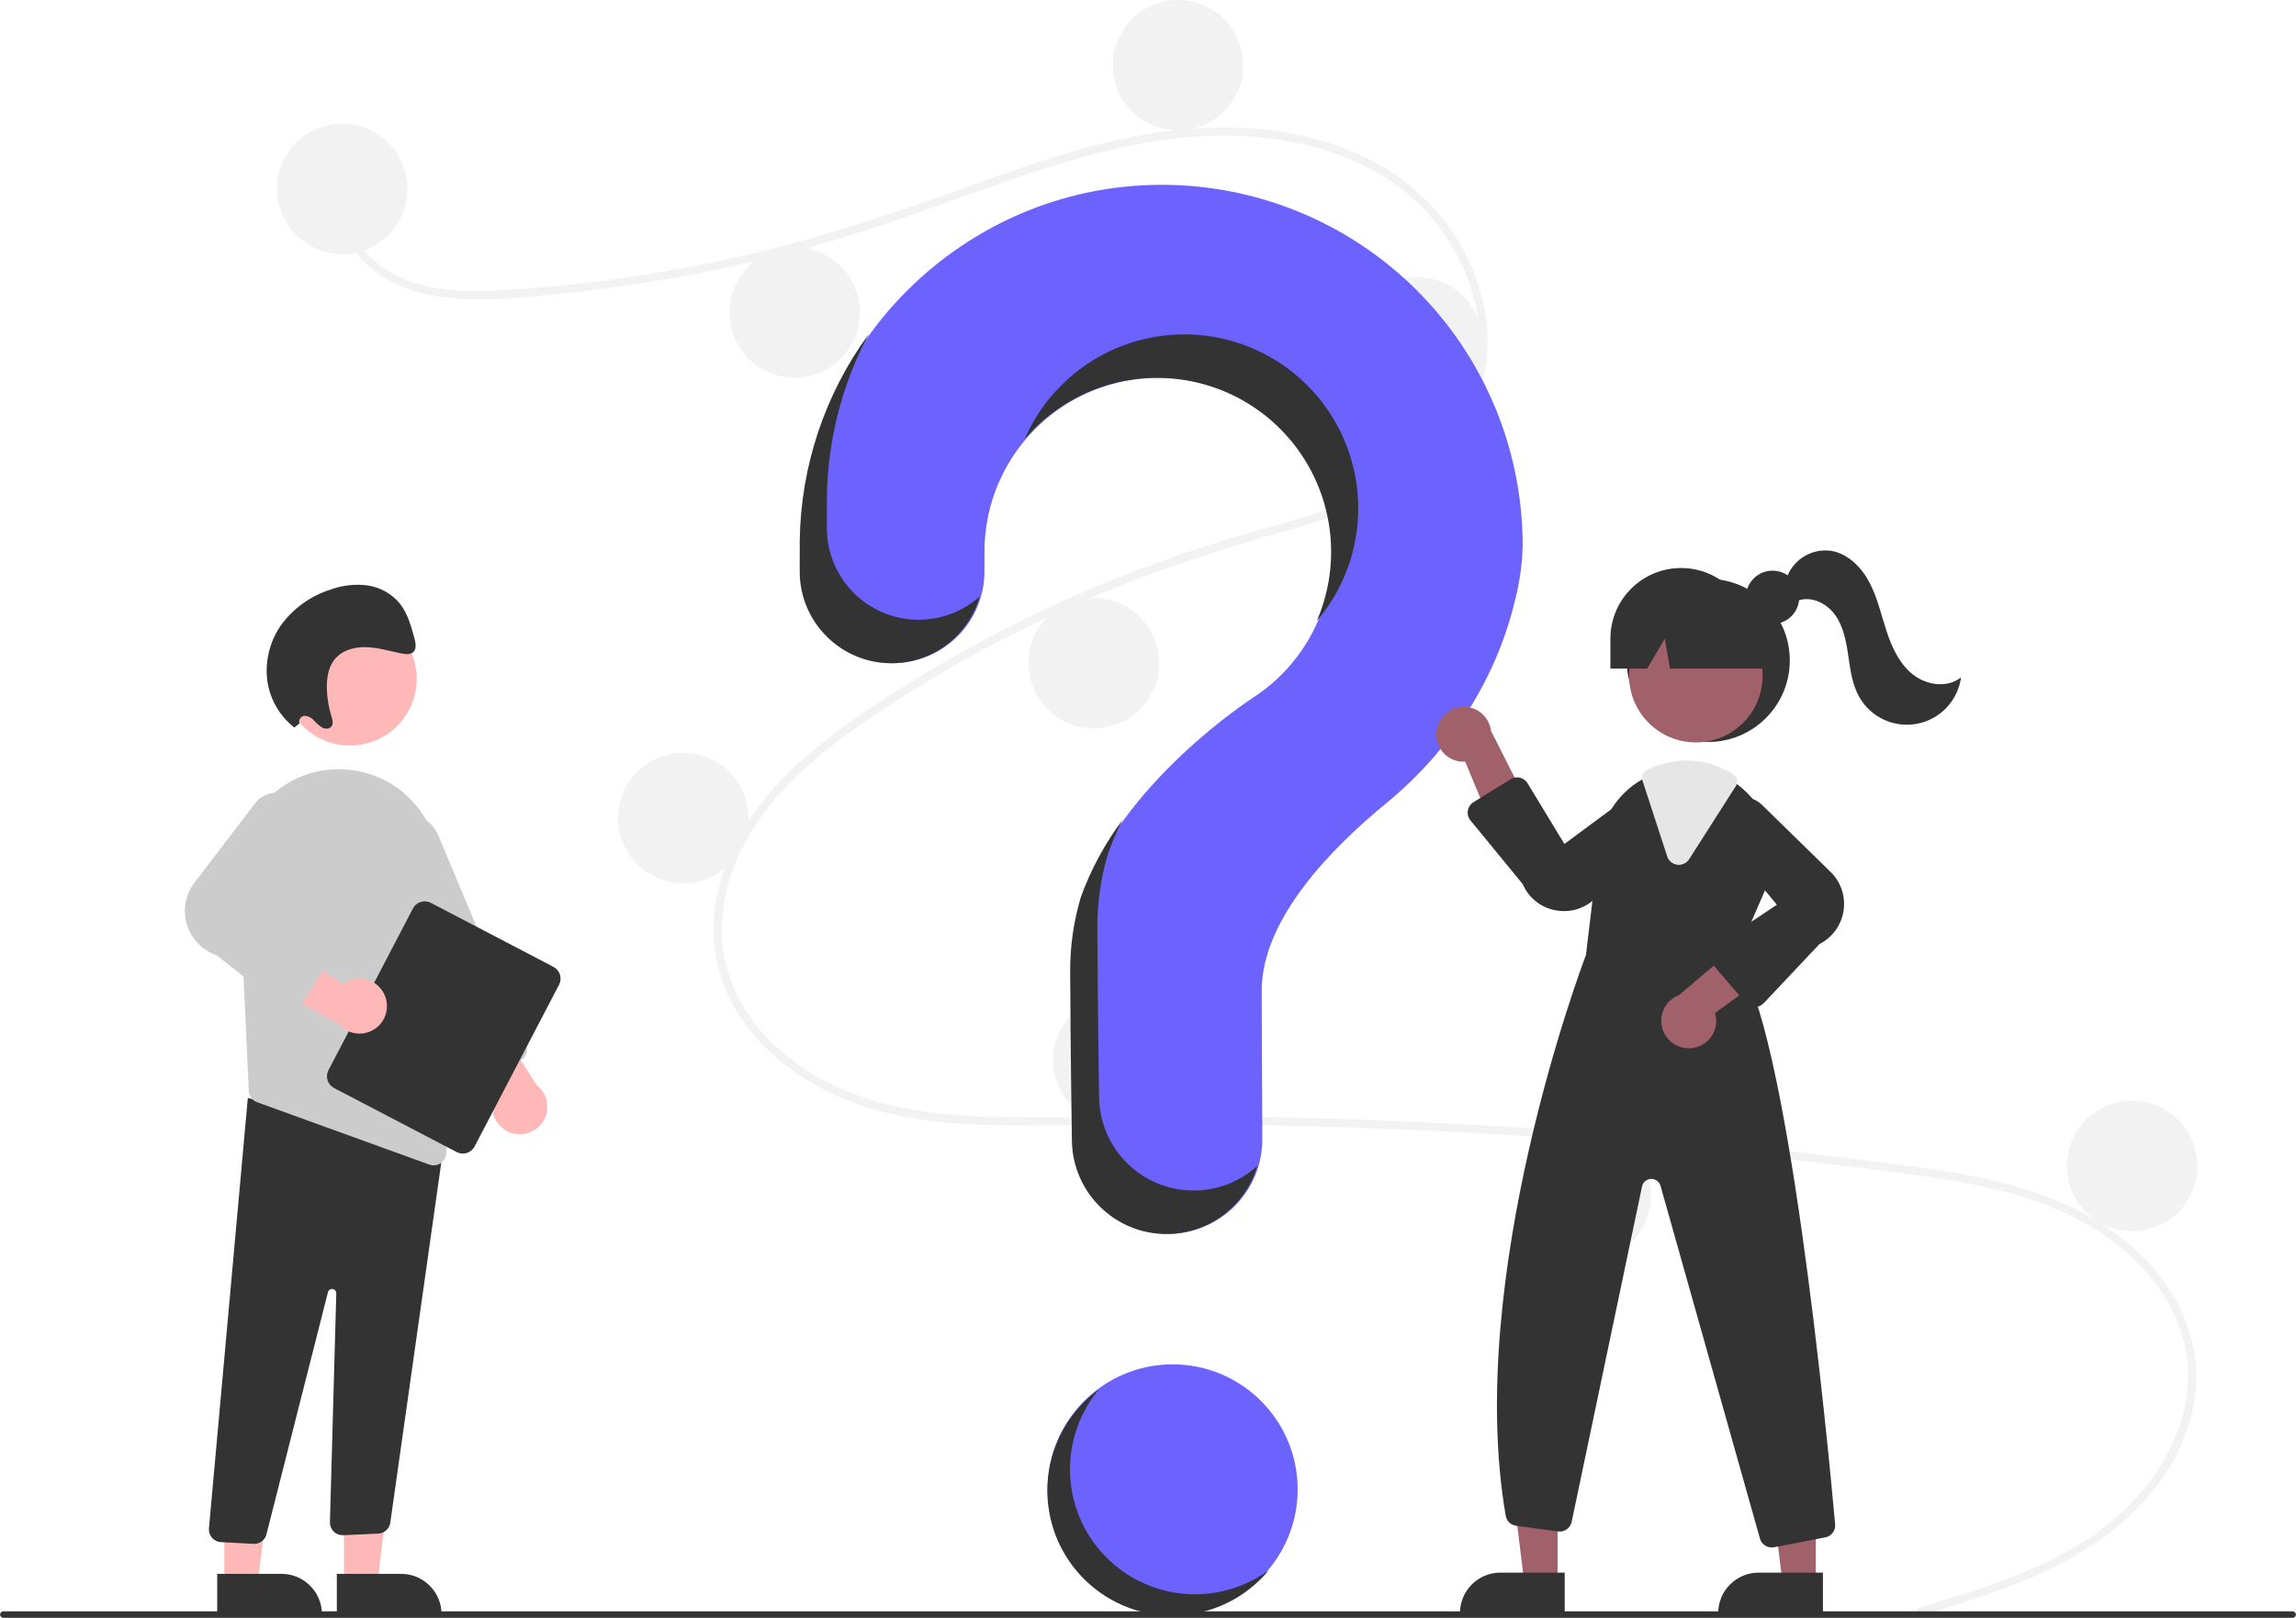
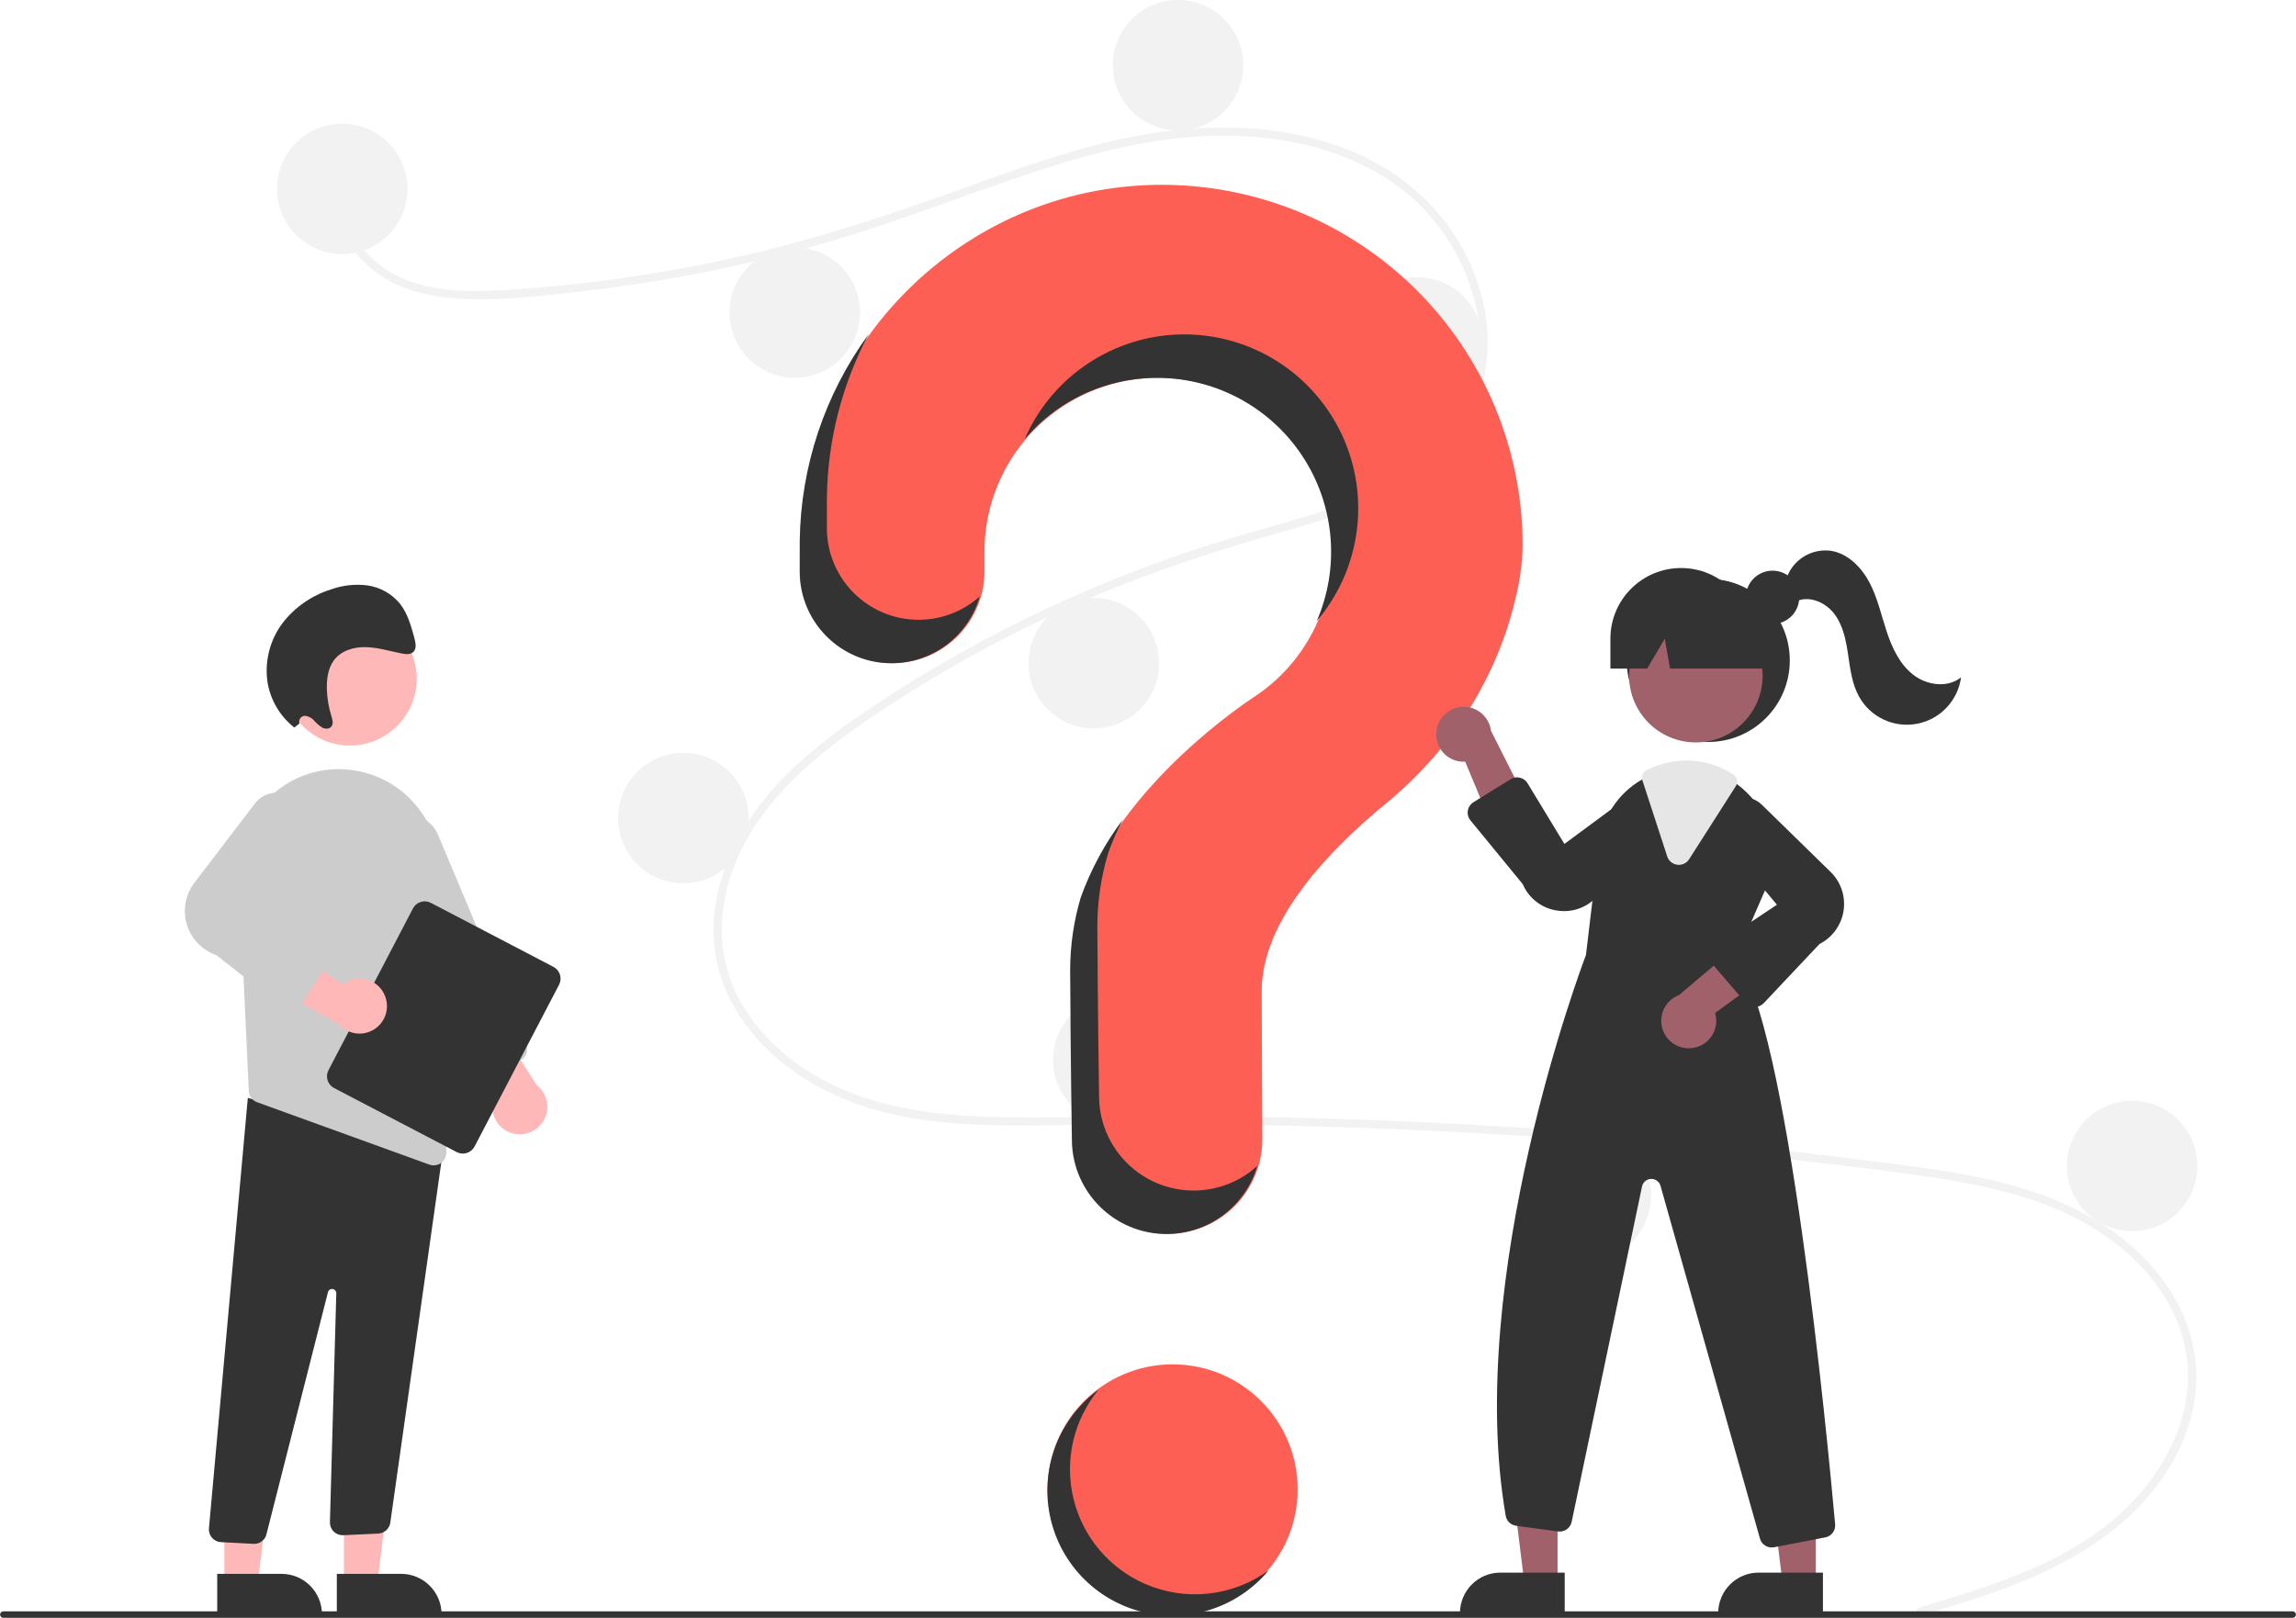
<svg xmlns="http://www.w3.org/2000/svg" id="ef672dd0-2e16-4c9d-8107-606b55e40777" data-name="Layer 1" width="844.675" height="595.262" viewBox="0 0 844.675 595.262">
-   <circle cx="431.393" cy="548" r="46" fill="#6c63ff" />
+   <circle cx="431.393" cy="548" r="46" fill="#fe5f55" />
  <path d="M883.862,743.785c25.735-7.729,53.094-15.788,73.503-34.161,18.238-16.418,30.55-41.489,22.995-66.112-7.54-24.572-30.124-40.956-53.442-49.105-13.225-4.622-27.061-7.186-40.891-9.2-15.035-2.19-30.136-3.984-45.23-5.71q-91.677-10.486-184.044-12.811c-30.385-.765-60.764-.747-91.152-.306-27.139.394-55.722.384-80.899-11.151-19.578-8.97-37.348-25.289-42.803-46.734-6.297-24.755,5.318-49.964,21.98-67.892,8.783-9.45,19.047-17.404,29.636-24.717,11.487-7.934,23.375-15.306,35.521-22.188a494.634,494.634,0,0,1,74.767-34.468c12.746-4.634,25.68-8.633,38.728-12.321,11.017-3.115,22.068-6.234,32.716-10.477,20.583-8.204,40.161-22.1,45.395-44.881,4.96-21.591-3.403-45.031-18.065-61.071-16.963-18.557-42.539-26.692-67.06-28.008-27.528-1.478-54.422,5.412-80.297,14.156-27.597,9.326-54.599,20.049-82.778,27.603a556.958,556.958,0,0,1-85.196,15.837c-14.082,1.5-28.59,3.193-42.756,2.045-11.872-.962-23.684-4.454-32.434-12.88-7.503-7.225-11.972-17.154-10.435-27.632.279-1.903,3.17-1.094,2.893.798-1.87,12.755,6.8,24.509,17.484,30.529,12.348,6.958,27.374,6.968,41.122,6.172a537.825,537.825,0,0,0,88.515-12.796c28.593-6.531,56.164-15.866,83.704-25.839,26.156-9.472,52.897-18.716,80.84-20.767,24.246-1.78,49.752,1.752,70.874,14.423,18.564,11.136,32.215,29.707,36.565,51.018,4.25,20.825-1.636,41.785-17.4,56.317-16.321,15.046-38.701,21.479-59.557,27.404-26.452,7.514-52.337,16.298-77.392,27.703a485.824,485.824,0,0,0-72.8,40.928c-22.246,15.202-44.201,34.331-51.237,61.451-3.277,12.633-2.672,26.032,2.812,37.965,4.876,10.61,12.907,19.535,22.262,26.419,22.321,16.424,50.453,19.797,77.414,20.132,30.281.377,60.564-.645,90.855-.148q92.599,1.52,184.819,11.273,23.108,2.446,46.158,5.407c13.822,1.776,27.69,3.541,41.278,6.695,24.162,5.608,47.674,16.392,62.692,36.878a61.319,61.319,0,0,1,11.947,30.446c1.051,11.524-1.77,23.069-6.98,33.321-11.532,22.69-33.134,37.123-56.073,46.605-12.287,5.079-25.032,8.926-37.752,12.746-1.853.557-2.645-2.338-.798-2.893Z" transform="translate(-177.6623 -152.3692)" fill="#f2f2f2" />
  <circle cx="125.893" cy="69.5" r="24" fill="#f2f2f2" />
  <circle cx="292.393" cy="115" r="24" fill="#f2f2f2" />
  <circle cx="433.393" cy="24" r="24" fill="#f2f2f2" />
  <circle cx="521.393" cy="126" r="24" fill="#f2f2f2" />
  <circle cx="402.393" cy="244" r="24" fill="#f2f2f2" />
  <circle cx="251.393" cy="301" r="24" fill="#f2f2f2" />
  <circle cx="411.393" cy="390" r="24" fill="#f2f2f2" />
  <circle cx="583.393" cy="440" r="24" fill="#f2f2f2" />
  <circle cx="784.393" cy="429" r="24" fill="#f2f2f2" />
-   <path d="M604.128,220.373c-71.892.508-130.756,58.93-131.777,130.816-.009.664-.014,5.33-.013,11.434a33.748,33.748,0,0,0,33.744,33.746h0a33.769,33.769,0,0,0,33.761-33.798c-.003-4.152-.006-7.026-.006-7.202a64,64,0,1,1,98.52,53.879l.012.014s-48.028,30.92-62.671,73.335l.012.003a94.004,94.004,0,0,0-3.874,26.768c0,3.725.219,36.321.643,62.778a34.786,34.786,0,0,0,34.79,34.222h0a34.796,34.796,0,0,0,34.794-35.011c-.147-24.229-.227-52.442-.227-54.489,0-26.045,25.125-51.995,45.764-68.917,23.766-19.487,40.868-46.043,47.737-75.999a86.762,86.762,0,0,0,2.499-18.834A132.75,132.75,0,0,0,604.128,220.373Z" transform="translate(-177.6623 -152.3692)" fill="#6c63ff" />
+   <path d="M604.128,220.373c-71.892.508-130.756,58.93-131.777,130.816-.009.664-.014,5.33-.013,11.434a33.748,33.748,0,0,0,33.744,33.746h0a33.769,33.769,0,0,0,33.761-33.798c-.003-4.152-.006-7.026-.006-7.202a64,64,0,1,1,98.52,53.879l.012.014s-48.028,30.92-62.671,73.335l.012.003a94.004,94.004,0,0,0-3.874,26.768c0,3.725.219,36.321.643,62.778a34.786,34.786,0,0,0,34.79,34.222h0a34.796,34.796,0,0,0,34.794-35.011c-.147-24.229-.227-52.442-.227-54.489,0-26.045,25.125-51.995,45.764-68.917,23.766-19.487,40.868-46.043,47.737-75.999a86.762,86.762,0,0,0,2.499-18.834A132.75,132.75,0,0,0,604.128,220.373Z" transform="translate(-177.6623 -152.3692)" fill="#fe5f55" />
  <path d="M1021.147,747.631H178.853a1.191,1.191,0,0,1,0-2.381h842.294a1.191,1.191,0,0,1,0,2.381Z" transform="translate(-177.6623 -152.3692)" fill="#333" />
  <circle cx="628.449" cy="242.996" r="30" fill="#333" />
  <polygon points="573.012 582.129 560.753 582.129 554.92 534.841 573.015 534.841 573.012 582.129" fill="#a0616a" />
  <path d="M551.996,578.626h23.644a0,0,0,0,1,0,0v14.887a0,0,0,0,1,0,0H537.109a0,0,0,0,1,0,0v0A14.887,14.887,0,0,1,551.996,578.626Z" fill="#333" />
  <polygon points="668.012 582.129 655.753 582.129 649.92 534.841 668.015 534.841 668.012 582.129" fill="#a0616a" />
  <path d="M646.996,578.626h23.644a0,0,0,0,1,0,0v14.887a0,0,0,0,1,0,0H632.109a0,0,0,0,1,0,0v0A14.887,14.887,0,0,1,646.996,578.626Z" fill="#333" />
  <circle cx="623.89" cy="248.61" r="24.561" fill="#a0616a" />
  <path d="M816.191,504.775l10.99-25.25a31.383,31.383,0,0,0-6.95-35.6,31.873,31.873,0,0,0-3.07-2.67,30.935,30.935,0,0,0-18.99-6.57,32.179,32.179,0,0,0-13.4,2.98c-.36.16-.71.33-1.07.5-.69.33-1.37.69-2.03,1.06a31.678,31.678,0,0,0-15.7,23.88l-4.85,40.64c-1.22,3.19-44.74,118.39-29.52,206.34a4.467,4.467,0,0,0,3.82,3.67l15.43,2.1a4.497,4.497,0,0,0,5.01-3.53l25.89-123.41a3.503,3.503,0,0,1,6.8-.23l36.58,129.78a4.471,4.471,0,0,0,4.31,3.28,5.122,5.122,0,0,0,.87-.08l18.85-3.63a4.471,4.471,0,0,0,3.63-4.81C850.021,682.335,835.301,527.605,816.191,504.775Z" transform="translate(-177.6623 -152.3692)" fill="#333" />
  <path d="M706.102,421.419A10.056,10.056,0,0,0,716.696,432.623l13.729,32.992,10.385-15.394-14.629-28.97a10.11,10.11,0,0,0-20.079.169Z" transform="translate(-177.6623 -152.3692)" fill="#a0616a" />
  <path d="M800.19,537.996a10.056,10.056,0,0,0,8.427-12.913l28.885-21.038-17.39-6.512-24.764,20.977a10.11,10.11,0,0,0,4.842,19.487Z" transform="translate(-177.6623 -152.3692)" fill="#a0616a" />
  <path d="M753.102,487.61a17.057,17.057,0,0,1-3.298-.325,16.305,16.305,0,0,1-11.948-9.616l-19.234-23.453a4.501,4.501,0,0,1,1.111-6.681l13.684-8.471a4.5,4.5,0,0,1,6.215,1.49l13.556,22.334L779.15,443.702A9.721,9.721,0,0,1,790.46,459.264l-25.912,23.637A16.253,16.253,0,0,1,753.102,487.61Z" transform="translate(-177.6623 -152.3692)" fill="#333" />
  <path d="M823.252,522.883c-.035,0-.071,0-.106-.001a4.508,4.508,0,0,1-3.311-1.57l-12.166-14.193a4.5,4.5,0,0,1,.92-6.673l22.781-15.188-20.638-24.812a9.721,9.721,0,0,1,14.887-12.183l25.084,24.513a16.525,16.525,0,0,1-3.675,26.94l-20.501,21.754A4.507,4.507,0,0,1,823.252,522.883Z" transform="translate(-177.6623 -152.3692)" fill="#333" />
  <path d="M795.307,470.584a4.632,4.632,0,0,1-.584-.037,4.461,4.461,0,0,1-3.71-3.069l-9.142-28.029a3.083,3.083,0,0,1,1.594-3.725l.297-.14c.269-.128.535-.254.807-.375a32.574,32.574,0,0,1,13.603-3.023,31.327,31.327,0,0,1,17.161,5.157,3.13,3.13,0,0,1,.901,4.294L799.084,468.504A4.455,4.455,0,0,1,795.307,470.584Z" transform="translate(-177.6623 -152.3692)" fill="#e6e6e6" />
  <circle cx="652.101" cy="219.786" r="9.817" fill="#333" />
  <path d="M796.111,361.365h0a26,26,0,0,0-26,26v11h13.529l6.471-11,1.941,11h41.059l-11-11A26,26,0,0,0,796.111,361.365Z" transform="translate(-177.6623 -152.3692)" fill="#333" />
  <path d="M834.809,365.431a15.15,15.15,0,0,1,16.481-10.396c6.256,1.046,11.202,6.075,14.149,11.691s4.308,11.903,6.289,17.928,4.791,12.084,9.793,15.984,12.677,4.958,17.59.946a20.118,20.118,0,0,1-37.477,7.181c-2.592-4.612-3.261-10.017-4.03-15.251s-1.767-10.65-4.862-14.94-8.888-7.093-13.804-5.139Z" transform="translate(-177.6623 -152.3692)" fill="#333" />
  <path d="M515.609,380.408h0a33.748,33.748,0,0,1-33.744-33.746c-0-6.104.004-10.771.013-11.434a131.507,131.507,0,0,1,15.359-59.909,131.803,131.803,0,0,0-25.359,75.909c-.009.664-.014,5.33-.013,11.434a33.748,33.748,0,0,0,33.744,33.746h0A33.773,33.773,0,0,0,538.097,371.817,33.622,33.622,0,0,1,515.609,380.408Z" transform="translate(-177.6623 -152.3692)" fill="#333" />
  <path d="M606.415,291.478a64.004,64.004,0,0,1,55.659,89.413,63.997,63.997,0,1,0-107.426-66.985A63.871,63.871,0,0,1,606.415,291.478Z" transform="translate(-177.6623 -152.3692)" fill="#333" />
  <path d="M616.797,590.408h0a34.787,34.787,0,0,1-34.79-34.222c-.423-26.456-.643-59.052-.643-62.778a94.004,94.004,0,0,1,3.874-26.768l-.012-.003a95.069,95.069,0,0,1,5.494-12.701,110.047,110.047,0,0,0-15.494,28.701l.012.003a94.004,94.004,0,0,0-3.874,26.768c0,3.725.219,36.321.643,62.778a34.787,34.787,0,0,0,34.79,34.222h0a34.803,34.803,0,0,0,33.402-25.048A34.66,34.66,0,0,1,616.797,590.408Z" transform="translate(-177.6623 -152.3692)" fill="#333" />
  <polygon points="126.541 582.585 138.8 582.584 144.633 535.296 126.538 535.297 126.541 582.585" fill="#ffb8b8" />
  <path d="M301.576,731.451H340.107a0,0,0,0,1,0,0v14.887a0,0,0,0,1,0,0H316.463A14.887,14.887,0,0,1,301.576,731.451v0A0,0,0,0,1,301.576,731.451Z" transform="translate(464.0541 1325.404) rotate(179.9974)" fill="#333" />
  <polygon points="82.541 582.585 94.8 582.584 100.633 535.296 82.538 535.297 82.541 582.585" fill="#ffb8b8" />
  <path d="M257.576,731.451H296.107a0,0,0,0,1,0,0v14.887a0,0,0,0,1,0,0H272.463A14.887,14.887,0,0,1,257.576,731.451v0A0,0,0,0,1,257.576,731.451Z" transform="translate(376.0541 1325.406) rotate(179.9974)" fill="#333" />
  <path d="M270.917,720.411l-11.975-.63a4.673,4.673,0,0,1-4.419-4.967l14.313-158.466,65.911,17.786,6.35-1.732L321.239,712.686a4.696,4.696,0,0,1-4.358,3.945l-12.909.601a4.674,4.674,0,0,1-4.931-4.796l2.339-84.196a1.558,1.558,0,0,0-3.083-.36L275.739,716.692a4.646,4.646,0,0,1-4.569,3.725C271.086,720.418,271.002,720.416,270.917,720.411Z" transform="translate(-177.6623 -152.3692)" fill="#333" />
  <circle cx="128.742" cy="249.759" r="24.561" fill="#ffb8b8" />
  <path d="M265.512,474.287l2.701,58.267.976,21.199a4.642,4.642,0,0,0,3.074,4.175l63.336,22.943a4.477,4.477,0,0,0,1.6.28,4.644,4.644,0,0,0,4.664-4.788L339.266,471.597A36.93,36.93,0,0,0,308.522,435.92c-.613-.093-1.236-.187-1.859-.27a36.249,36.249,0,0,0-29.165,9.441,37.236,37.236,0,0,0-11.986,29.196Z" transform="translate(-177.6623 -152.3692)" fill="#ccc" />
  <path d="M365.855,569.245a10.064,10.064,0,0,1-5.369-15.227l-21.478-28.56,18.534-1.147,17.554,27.297a10.111,10.111,0,0,1-9.242,17.637Z" transform="translate(-177.6623 -152.3692)" fill="#ffb8b8" />
  <path d="M350.753,548.85a4.644,4.644,0,0,1-2.541-2.518L315.854,469.237a12.463,12.463,0,1,1,22.984-9.647l32.358,77.095a4.679,4.679,0,0,1-2.5,6.118l-14.365,6.029a4.642,4.642,0,0,1-3.577.017Z" transform="translate(-177.6623 -152.3692)" fill="#ccc" />
  <path d="M298.508,546.131,329.587,486.622a4.878,4.878,0,0,1,6.575-2.063l45.112,23.56a4.878,4.878,0,0,1,2.063,6.575l-31.079,59.509a4.878,4.878,0,0,1-6.575,2.063L300.571,552.706A4.878,4.878,0,0,1,298.508,546.131Z" transform="translate(-177.6623 -152.3692)" fill="#333" />
  <path d="M319.351,518.943a10.064,10.064,0,0,0-15.517-4.46l-29.778-19.754-.051,18.57L302.29,529.21a10.111,10.111,0,0,0,17.06-10.267Z" transform="translate(-177.6623 -152.3692)" fill="#ffb8b8" />
  <path d="M281.701,523.119l-24.337-19.278a17.163,17.163,0,0,1-7.823-27.135l22.097-28.96a10.096,10.096,0,0,1,17.13,10.284l-17.484,28.6,25.694,12.187a4.674,4.674,0,0,1,1.948,6.72l-10.372,16.414a4.682,4.682,0,0,1-3.167,2.111c-.026.004-.051.008-.077.012A4.696,4.696,0,0,1,281.701,523.119Z" transform="translate(-177.6623 -152.3692)" fill="#ccc" />
  <path d="M287.845,418.574a2.135,2.135,0,0,1,1.856-2.819,4.93,4.93,0,0,1,3.476,1.715,13.833,13.833,0,0,0,3.071,2.637c1.188.599,2.8.514,3.477-.628.636-1.072.2-2.508-.185-3.753a36.907,36.907,0,0,1-1.63-9.77c-.111-3.7.411-7.562,2.46-10.448,2.644-3.725,7.371-5.139,11.845-5.036s8.875,1.484,13.307,2.357c1.53.301,3.328.456,4.352-.73,1.088-1.261.688-3.301.226-5.004-1.201-4.417-2.475-8.985-5.265-12.552a18.898,18.898,0,0,0-12.061-6.79,28.938,28.938,0,0,0-13.462,1.528,36.096,36.096,0,0,0-17.683,12.319,29.236,29.236,0,0,0-5.578,21.6,26.667,26.667,0,0,0,9.886,16.855Z" transform="translate(-177.6623 -152.3692)" fill="#333" />
  <path d="M598.92,735.149a45.994,45.994,0,0,1-17.07-71.489,45.997,45.997,0,1,0,62.569,66.464A45.969,45.969,0,0,1,598.92,735.149Z" transform="translate(-177.6623 -152.3692)" fill="#333" />
</svg>
